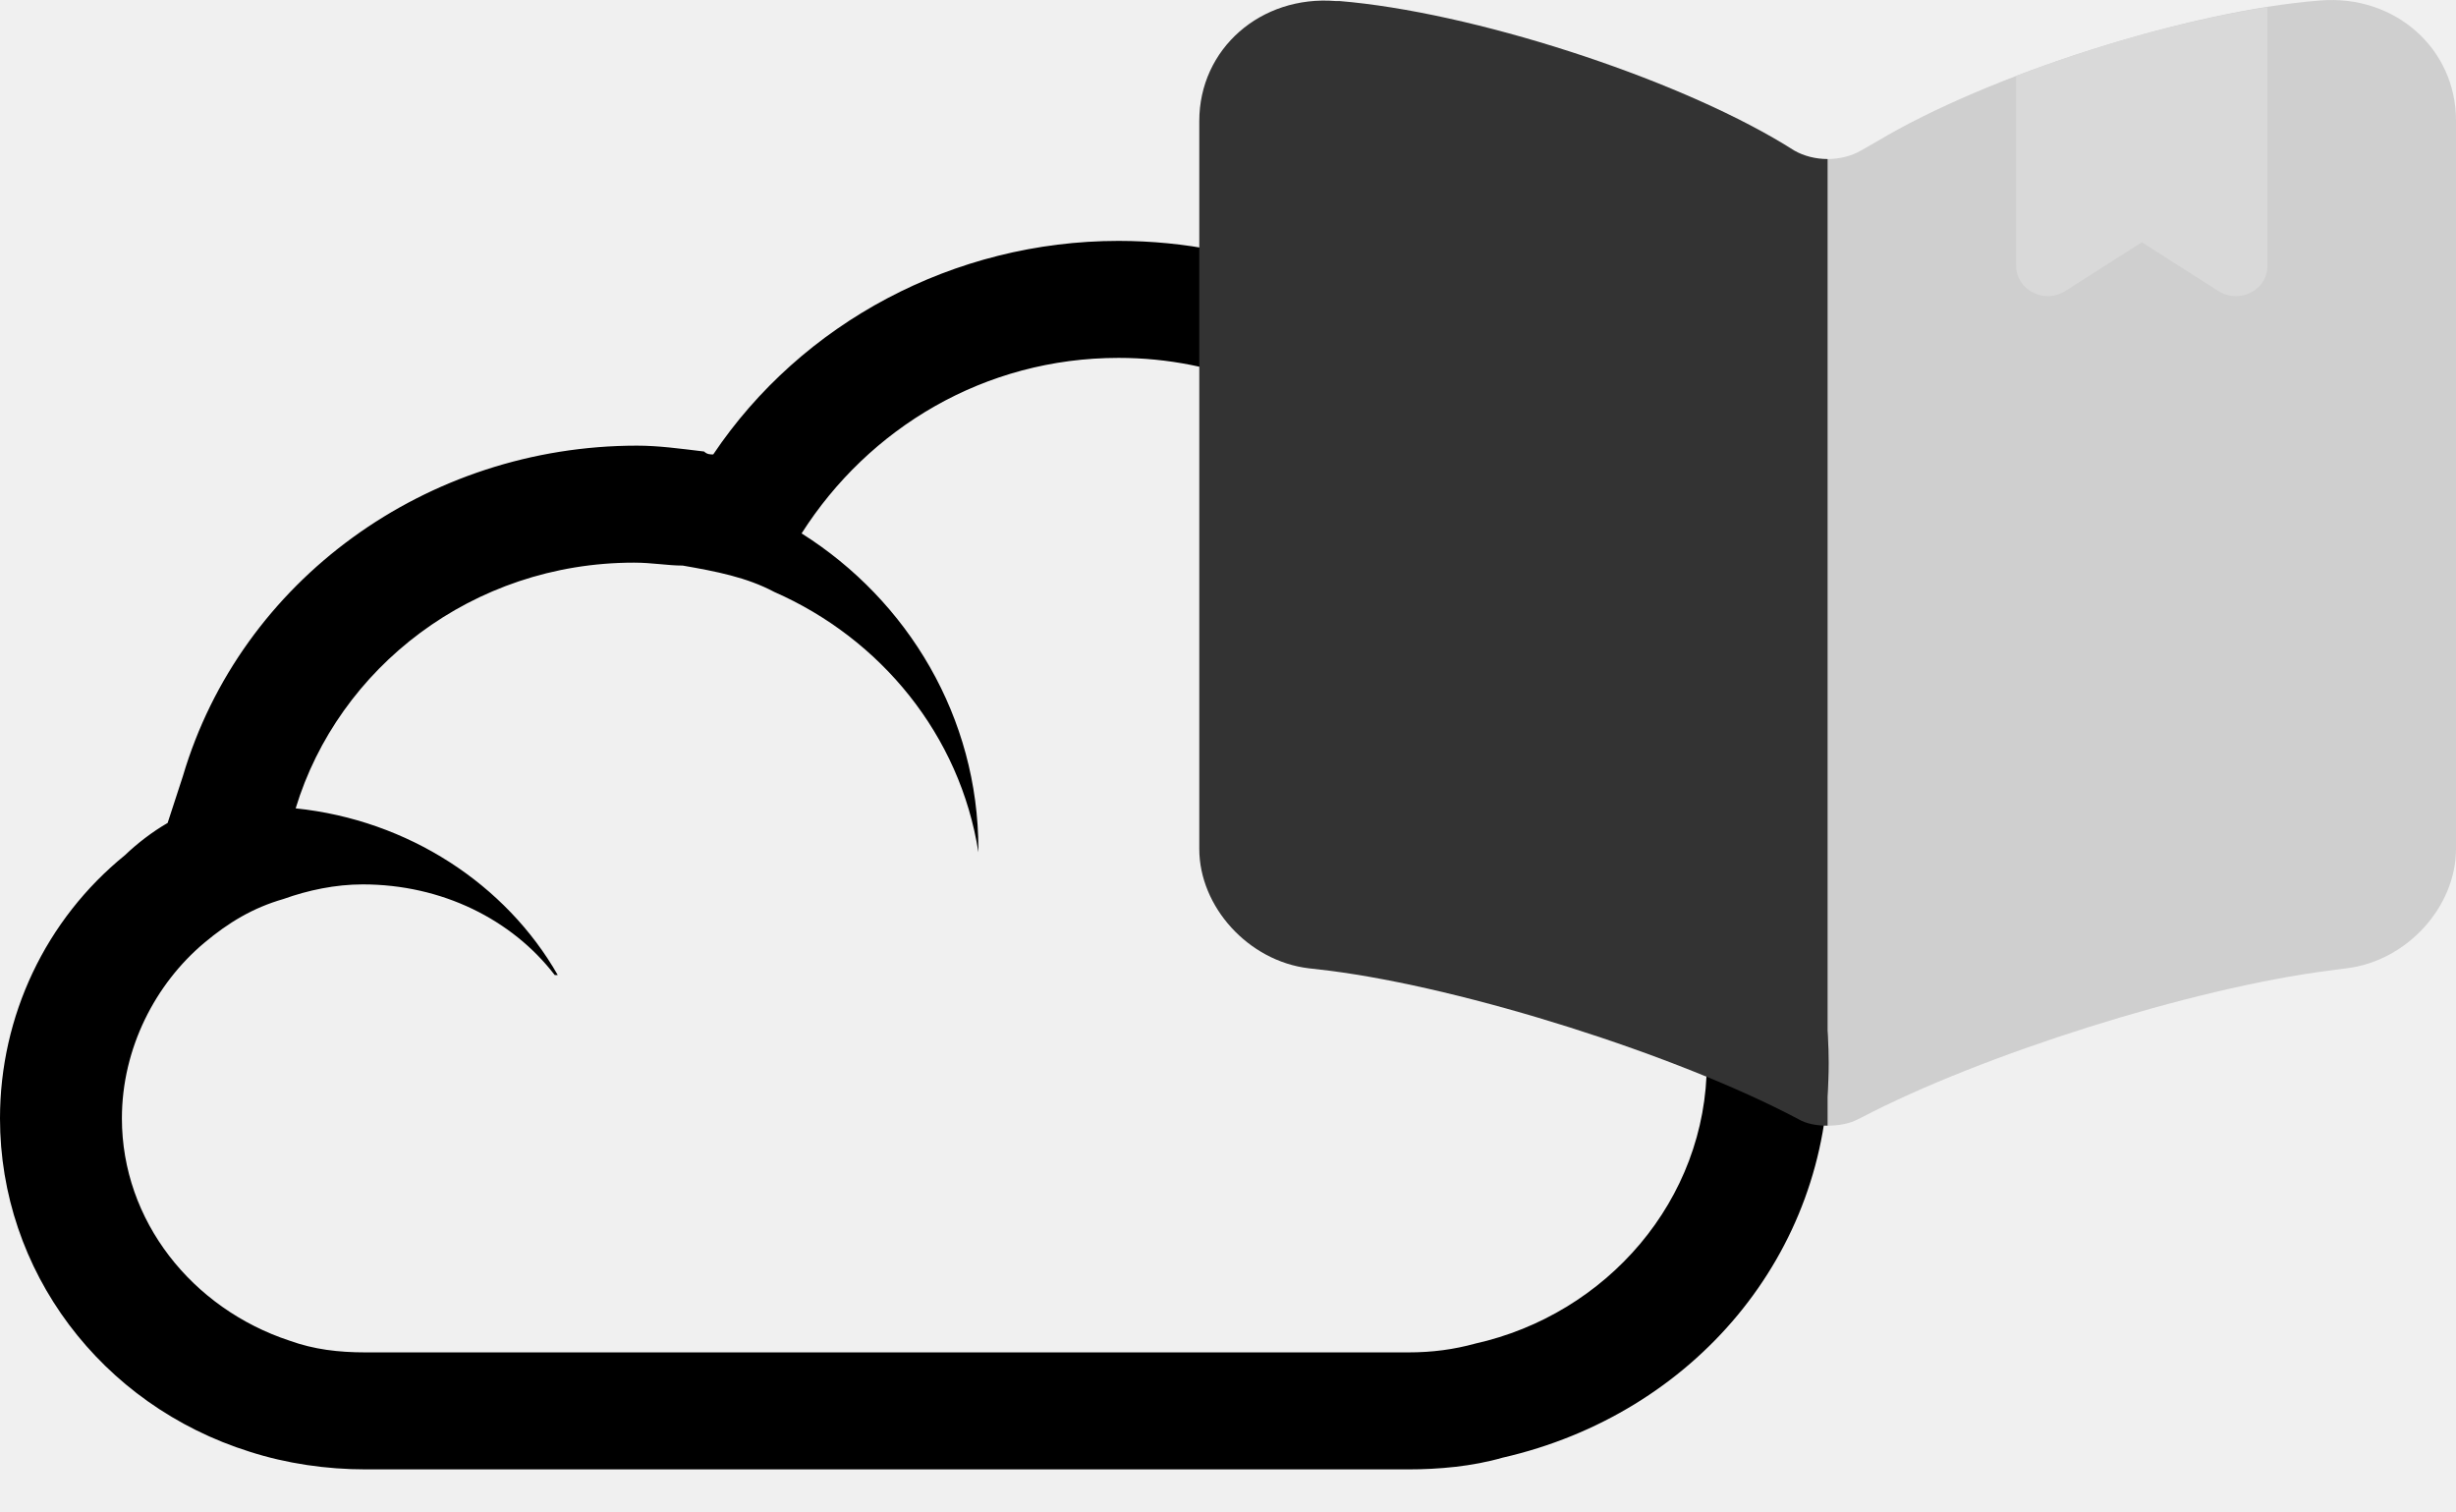
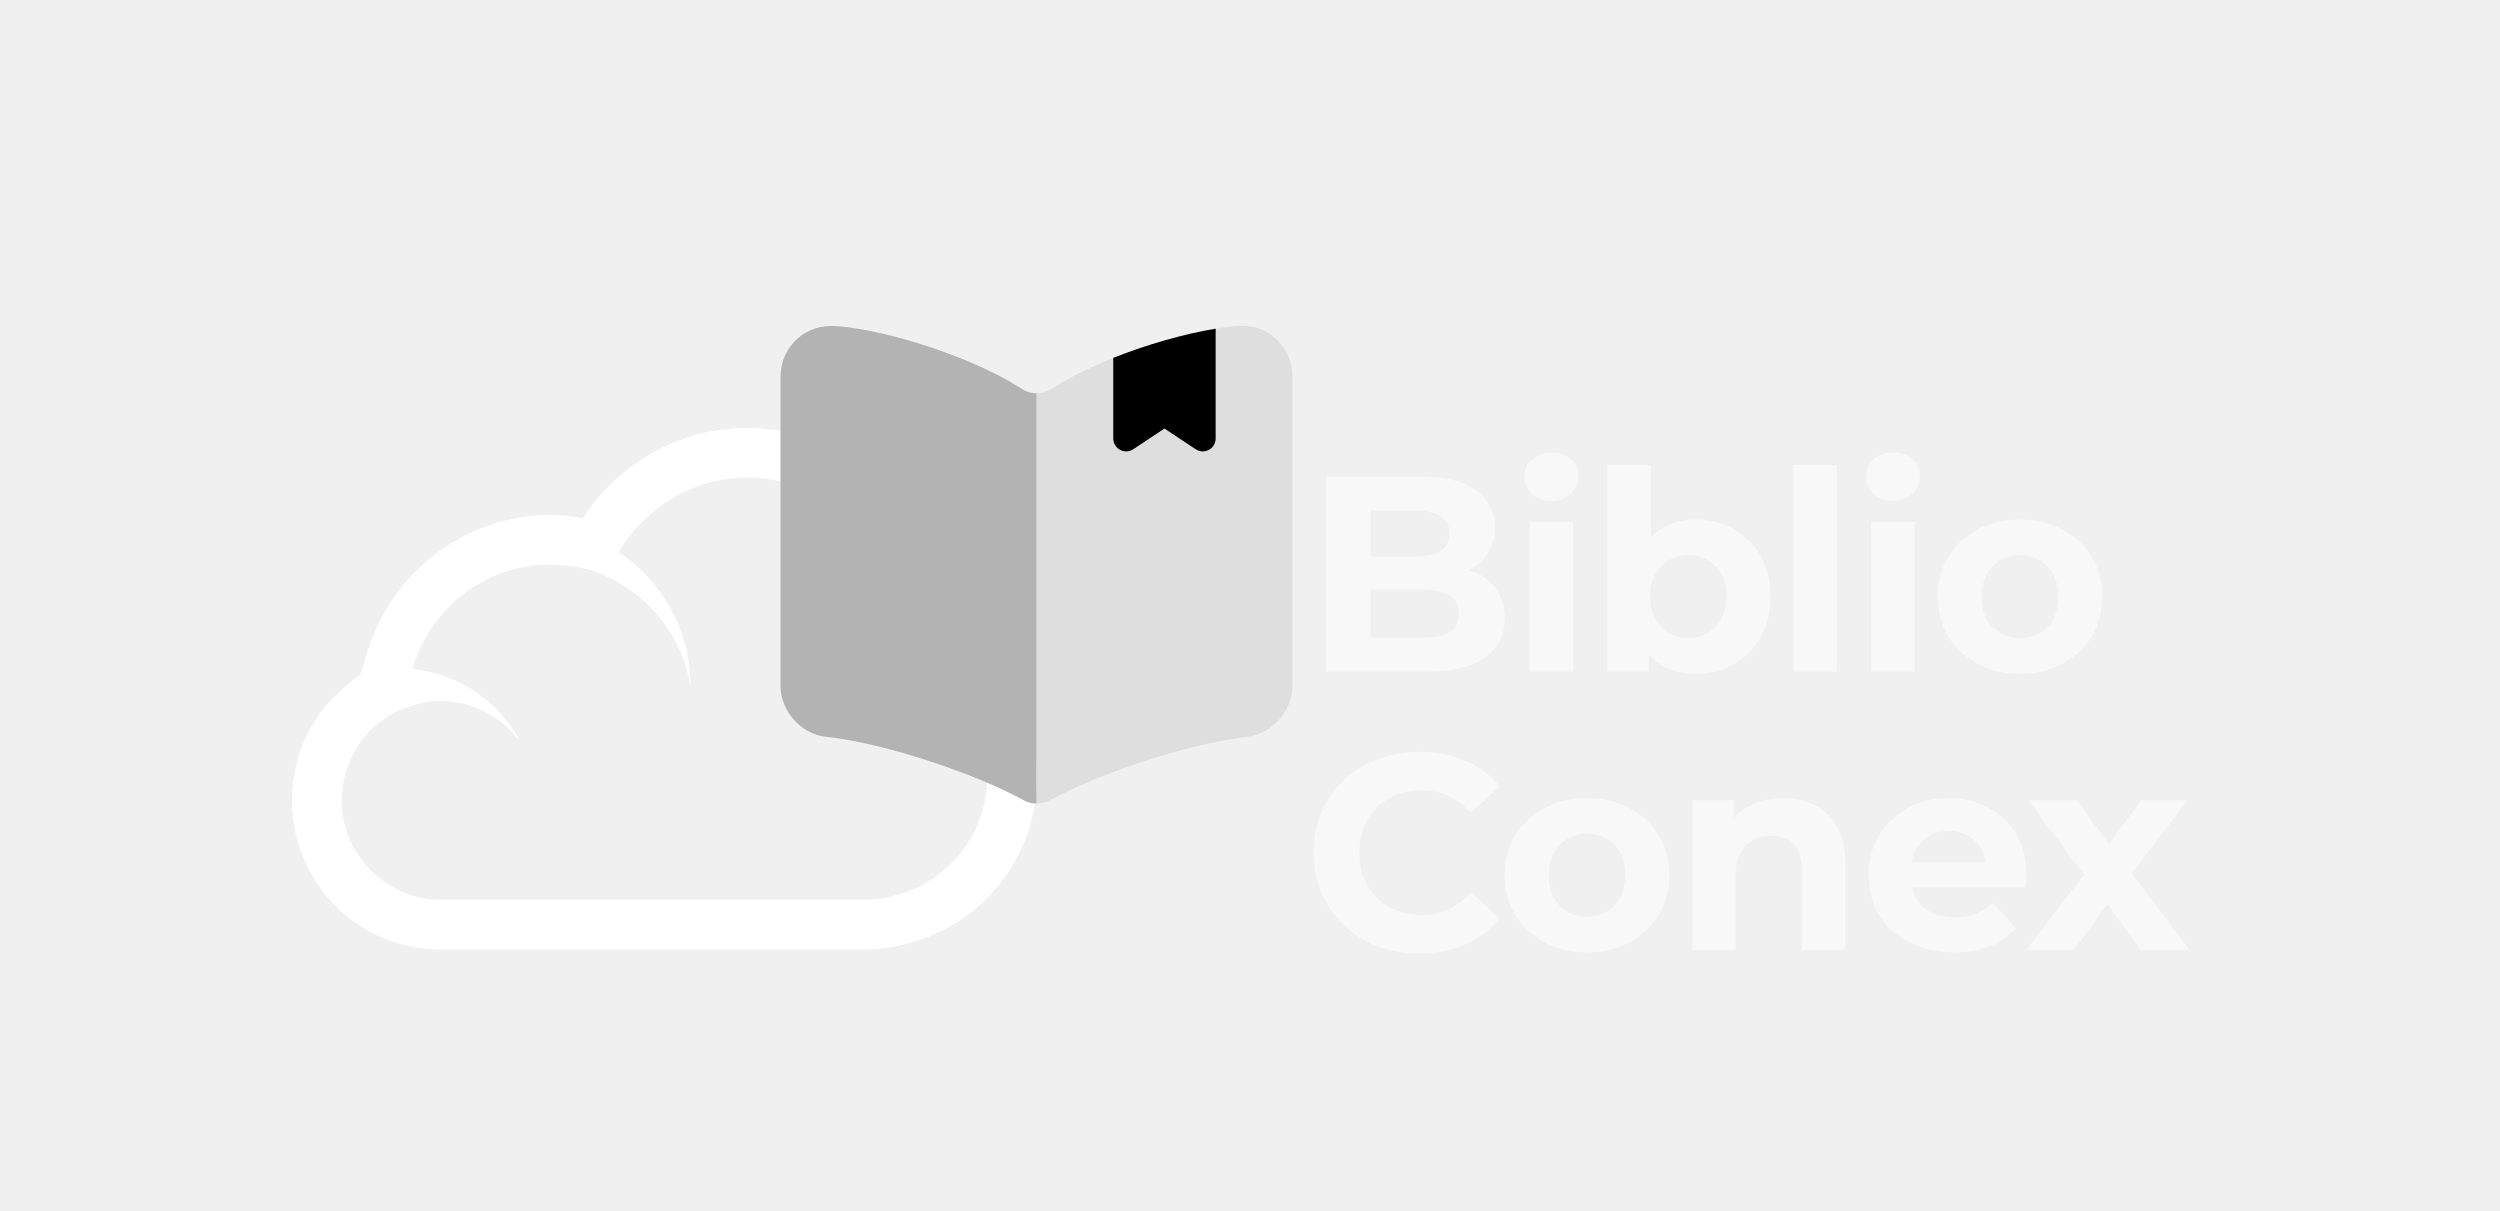
- <svg xmlns="http://www.w3.org/2000/svg" width="52" height="32" viewBox="0 0 52 32" fill="none">
-   <g id="Group 13978">
-     <g id="ð¦ emoji &quot;cloud&quot;">
-       <path id="Vector" d="M23.683 7.577C27.878 7.577 31.234 10.859 31.234 14.822V15.38C29.491 15.504 27.878 16.185 26.652 17.238C27.555 16.742 28.652 16.433 29.814 16.433C30.266 16.433 30.653 16.494 31.04 16.556C31.75 16.68 32.395 16.928 32.976 17.238C34.848 18.29 36.138 20.272 36.138 22.501C36.138 25.412 34.009 27.827 31.234 28.446C30.782 28.57 30.33 28.632 29.814 28.632H7.744C7.163 28.632 6.647 28.57 6.131 28.384C4.066 27.703 2.581 25.845 2.581 23.678C2.581 22.192 3.291 20.829 4.324 19.962C4.84 19.529 5.356 19.219 6.002 19.033C6.518 18.848 7.099 18.724 7.679 18.724C9.357 18.724 10.841 19.467 11.745 20.643H11.809C10.712 18.724 8.647 17.361 6.26 17.114C7.163 14.141 10.002 11.912 13.423 11.912C13.81 11.912 14.133 11.974 14.455 11.974C15.165 12.098 15.81 12.222 16.391 12.531C18.65 13.522 20.328 15.566 20.715 18.043V17.981C20.715 15.194 19.231 12.717 16.972 11.293C18.392 9.063 20.844 7.577 23.683 7.577ZM23.683 5.1C20.199 5.1 16.972 6.834 15.101 9.621C15.036 9.621 14.972 9.621 14.907 9.559C14.391 9.497 13.939 9.435 13.487 9.435C9.035 9.435 5.098 12.284 3.872 16.433L3.549 17.423C3.227 17.609 2.904 17.857 2.646 18.105C0.968 19.467 0 21.51 0 23.678C0 26.898 2.13 29.747 5.292 30.737C6.066 30.985 6.905 31.109 7.744 31.109H29.814C30.459 31.109 31.169 31.047 31.814 30.861C35.88 29.932 38.719 26.526 38.719 22.501C38.719 19.467 36.977 16.618 34.267 15.07L33.88 14.884V14.822C33.815 9.497 29.298 5.1 23.683 5.1Z" fill="black" />
-     </g>
-     <g id="ð¦ icon &quot;book saved&quot;">
-       <g id="Group">
-         <path id="Vector_2" opacity="0.4" d="M38.696 3.367V23.832C38.922 23.832 39.162 23.793 39.348 23.691L39.401 23.666C41.956 22.325 46.412 20.921 49.299 20.551L49.685 20.5C50.962 20.346 52 19.198 52 17.972V2.55C52 1.031 50.709 -0.118 49.126 0.01C46.333 0.227 42.102 1.58 39.734 2.997L39.401 3.188C39.202 3.303 38.949 3.367 38.696 3.367Z" fill="#9E9E9E" />
-         <path id="Vector_3" d="M25.392 2.563V17.972C25.392 19.197 26.43 20.346 27.707 20.5L28.146 20.551C31.046 20.921 35.517 22.338 38.071 23.691C38.244 23.793 38.457 23.832 38.696 23.832V3.367C38.443 3.367 38.191 3.303 37.991 3.188L37.765 3.048C35.397 1.618 31.153 0.252 28.359 0.022H28.279C26.696 -0.105 25.392 1.031 25.392 2.563Z" fill="#333333" />
-         <path id="Vector_4" d="M48.009 0.15V5.627C48.009 6.138 47.423 6.444 46.971 6.163L45.348 5.129L43.725 6.163C43.286 6.444 42.687 6.138 42.687 5.627V1.606C44.43 0.942 46.372 0.406 48.009 0.15Z" fill="#D9D9D9" />
-       </g>
-     </g>
-   </g>
+ <svg xmlns="http://www.w3.org/2000/svg" width="1113" height="539" viewBox="0 0 1113 539" fill="none">
+   <path d="M590.292 299V212.2H632.7C643.612 212.2 651.796 214.267 657.252 218.4C662.791 222.533 665.56 227.989 665.56 234.768C665.56 239.315 664.444 243.283 662.212 246.672C659.98 249.979 656.921 252.541 653.036 254.36C649.151 256.179 644.687 257.088 639.644 257.088L642 252.004C647.456 252.004 652.292 252.913 656.508 254.732C660.724 256.468 663.989 259.072 666.304 262.544C668.701 266.016 669.9 270.273 669.9 275.316C669.9 282.756 666.965 288.584 661.096 292.8C655.227 296.933 646.588 299 635.18 299H590.292ZM610.256 283.872H633.692C638.9 283.872 642.827 283.045 645.472 281.392C648.2 279.656 649.564 276.928 649.564 273.208C649.564 269.571 648.2 266.884 645.472 265.148C642.827 263.329 638.9 262.42 633.692 262.42H608.768V247.788H630.22C635.097 247.788 638.817 246.961 641.38 245.308C644.025 243.572 645.348 240.968 645.348 237.496C645.348 234.107 644.025 231.585 641.38 229.932C638.817 228.196 635.097 227.328 630.22 227.328H610.256V283.872ZM681.016 299V232.288H700.36V299H681.016ZM690.688 222.988C687.134 222.988 684.24 221.955 682.008 219.888C679.776 217.821 678.66 215.259 678.66 212.2C678.66 209.141 679.776 206.579 682.008 204.512C684.24 202.445 687.134 201.412 690.688 201.412C694.243 201.412 697.136 202.404 699.368 204.388C701.6 206.289 702.716 208.769 702.716 211.828C702.716 215.052 701.6 217.739 699.368 219.888C697.219 221.955 694.326 222.988 690.688 222.988ZM755.017 299.992C749.148 299.992 744.105 298.752 739.889 296.272C735.673 293.792 732.449 290.031 730.217 284.988C727.985 279.863 726.869 273.415 726.869 265.644C726.869 257.791 728.027 251.343 730.341 246.3C732.739 241.257 736.045 237.496 740.261 235.016C744.477 232.536 749.396 231.296 755.017 231.296C761.3 231.296 766.921 232.701 771.881 235.512C776.924 238.323 780.892 242.291 783.785 247.416C786.761 252.541 788.249 258.617 788.249 265.644C788.249 272.588 786.761 278.623 783.785 283.748C780.892 288.873 776.924 292.883 771.881 295.776C766.921 298.587 761.3 299.992 755.017 299.992ZM715.585 299V206.992H734.929V245.804L733.689 265.52L734.061 285.36V299H715.585ZM751.669 284.12C754.893 284.12 757.745 283.376 760.225 281.888C762.788 280.4 764.813 278.292 766.301 275.564C767.872 272.753 768.657 269.447 768.657 265.644C768.657 261.759 767.872 258.452 766.301 255.724C764.813 252.996 762.788 250.888 760.225 249.4C757.745 247.912 754.893 247.168 751.669 247.168C748.445 247.168 745.552 247.912 742.989 249.4C740.427 250.888 738.401 252.996 736.913 255.724C735.425 258.452 734.681 261.759 734.681 265.644C734.681 269.447 735.425 272.753 736.913 275.564C738.401 278.292 740.427 280.4 742.989 281.888C745.552 283.376 748.445 284.12 751.669 284.12ZM798.471 299V206.992H817.815V299H798.471ZM833.039 299V232.288H852.383V299H833.039ZM842.711 222.988C839.157 222.988 836.263 221.955 834.031 219.888C831.799 217.821 830.683 215.259 830.683 212.2C830.683 209.141 831.799 206.579 834.031 204.512C836.263 202.445 839.157 201.412 842.711 201.412C846.266 201.412 849.159 202.404 851.391 204.388C853.623 206.289 854.739 208.769 854.739 211.828C854.739 215.052 853.623 217.739 851.391 219.888C849.242 221.955 846.349 222.988 842.711 222.988ZM899.352 299.992C892.243 299.992 885.919 298.504 880.38 295.528C874.924 292.552 870.584 288.501 867.36 283.376C864.219 278.168 862.648 272.257 862.648 265.644C862.648 258.948 864.219 253.037 867.36 247.912C870.584 242.704 874.924 238.653 880.38 235.76C885.919 232.784 892.243 231.296 899.352 231.296C906.379 231.296 912.662 232.784 918.2 235.76C923.739 238.653 928.079 242.663 931.22 247.788C934.362 252.913 935.932 258.865 935.932 265.644C935.932 272.257 934.362 278.168 931.22 283.376C928.079 288.501 923.739 292.552 918.2 295.528C912.662 298.504 906.379 299.992 899.352 299.992ZM899.352 284.12C902.576 284.12 905.47 283.376 908.032 281.888C910.595 280.4 912.62 278.292 914.108 275.564C915.596 272.753 916.34 269.447 916.34 265.644C916.34 261.759 915.596 258.452 914.108 255.724C912.62 252.996 910.595 250.888 908.032 249.4C905.47 247.912 902.576 247.168 899.352 247.168C896.128 247.168 893.235 247.912 890.672 249.4C888.11 250.888 886.043 252.996 884.472 255.724C882.984 258.452 882.24 261.759 882.24 265.644C882.24 269.447 882.984 272.753 884.472 275.564C886.043 278.292 888.11 280.4 890.672 281.888C893.235 283.376 896.128 284.12 899.352 284.12ZM631.832 424.488C625.136 424.488 618.895 423.413 613.108 421.264C607.404 419.032 602.444 415.891 598.228 411.84C594.012 407.789 590.705 403.036 588.308 397.58C585.993 392.124 584.836 386.131 584.836 379.6C584.836 373.069 585.993 367.076 588.308 361.62C590.705 356.164 594.012 351.411 598.228 347.36C602.527 343.309 607.528 340.209 613.232 338.06C618.936 335.828 625.177 334.712 631.956 334.712C639.479 334.712 646.257 336.035 652.292 338.68C658.409 341.243 663.535 345.045 667.668 350.088L654.772 361.992C651.796 358.603 648.489 356.081 644.852 354.428C641.215 352.692 637.247 351.824 632.948 351.824C628.897 351.824 625.177 352.485 621.788 353.808C618.399 355.131 615.464 357.032 612.984 359.512C610.504 361.992 608.561 364.927 607.156 368.316C605.833 371.705 605.172 375.467 605.172 379.6C605.172 383.733 605.833 387.495 607.156 390.884C608.561 394.273 610.504 397.208 612.984 399.688C615.464 402.168 618.399 404.069 621.788 405.392C625.177 406.715 628.897 407.376 632.948 407.376C637.247 407.376 641.215 406.549 644.852 404.896C648.489 403.16 651.796 400.556 654.772 397.084L667.668 408.988C663.535 414.031 658.409 417.875 652.292 420.52C646.257 423.165 639.437 424.488 631.832 424.488ZM706.585 423.992C699.475 423.992 693.151 422.504 687.613 419.528C682.157 416.552 677.817 412.501 674.593 407.376C671.451 402.168 669.881 396.257 669.881 389.644C669.881 382.948 671.451 377.037 674.593 371.912C677.817 366.704 682.157 362.653 687.613 359.76C693.151 356.784 699.475 355.296 706.585 355.296C713.611 355.296 719.894 356.784 725.433 359.76C730.971 362.653 735.311 366.663 738.453 371.788C741.594 376.913 743.165 382.865 743.165 389.644C743.165 396.257 741.594 402.168 738.453 407.376C735.311 412.501 730.971 416.552 725.433 419.528C719.894 422.504 713.611 423.992 706.585 423.992ZM706.585 408.12C709.809 408.12 712.702 407.376 715.265 405.888C717.827 404.4 719.853 402.292 721.341 399.564C722.829 396.753 723.573 393.447 723.573 389.644C723.573 385.759 722.829 382.452 721.341 379.724C719.853 376.996 717.827 374.888 715.265 373.4C712.702 371.912 709.809 371.168 706.585 371.168C703.361 371.168 700.467 371.912 697.905 373.4C695.342 374.888 693.275 376.996 691.705 379.724C690.217 382.452 689.473 385.759 689.473 389.644C689.473 393.447 690.217 396.753 691.705 399.564C693.275 402.292 695.342 404.4 697.905 405.888C700.467 407.376 703.361 408.12 706.585 408.12ZM793.915 355.296C799.205 355.296 803.917 356.371 808.051 358.52C812.267 360.587 815.573 363.811 817.971 368.192C820.368 372.491 821.567 378.029 821.567 384.808V423H802.223V387.784C802.223 382.411 801.024 378.443 798.627 375.88C796.312 373.317 793.005 372.036 788.707 372.036C785.648 372.036 782.879 372.697 780.399 374.02C778.001 375.26 776.1 377.203 774.695 379.848C773.372 382.493 772.711 385.883 772.711 390.016V423H753.367V356.288H771.843V374.764L768.371 369.184C770.768 364.72 774.199 361.289 778.663 358.892C783.127 356.495 788.211 355.296 793.915 355.296ZM869.965 423.992C862.36 423.992 855.664 422.504 849.877 419.528C844.173 416.552 839.751 412.501 836.609 407.376C833.468 402.168 831.897 396.257 831.897 389.644C831.897 382.948 833.427 377.037 836.485 371.912C839.627 366.704 843.884 362.653 849.257 359.76C854.631 356.784 860.707 355.296 867.485 355.296C874.016 355.296 879.885 356.701 885.093 359.512C890.384 362.24 894.559 366.208 897.617 371.416C900.676 376.541 902.205 382.7 902.205 389.892C902.205 390.636 902.164 391.504 902.081 392.496C901.999 393.405 901.916 394.273 901.833 395.1H847.645V383.816H891.665L884.225 387.164C884.225 383.692 883.523 380.675 882.117 378.112C880.712 375.549 878.769 373.565 876.289 372.16C873.809 370.672 870.916 369.928 867.609 369.928C864.303 369.928 861.368 370.672 858.805 372.16C856.325 373.565 854.383 375.591 852.977 378.236C851.572 380.799 850.869 383.857 850.869 387.412V390.388C850.869 394.025 851.655 397.249 853.225 400.06C854.879 402.788 857.152 404.896 860.045 406.384C863.021 407.789 866.493 408.492 870.461 408.492C874.016 408.492 877.116 407.955 879.761 406.88C882.489 405.805 884.969 404.193 887.201 402.044L897.493 413.204C894.435 416.676 890.591 419.363 885.961 421.264C881.332 423.083 876 423.992 869.965 423.992ZM902.107 423L931.991 383.816L931.619 394.48L902.975 356.288H924.675L942.779 381.212L934.595 381.46L953.319 356.288H973.903L945.135 394.108V383.692L974.895 423H952.947L933.975 396.464L942.035 397.58L923.187 423H902.107Z" fill="#F8F8F8" />
+   <path d="M332.853 212.631C368.78 212.631 397.522 241.925 397.522 277.3V282.275C382.598 283.38 368.78 289.46 358.278 298.857C366.016 294.435 375.413 291.671 385.362 291.671C389.231 291.671 392.548 292.224 395.864 292.777C401.944 293.882 407.471 296.093 412.446 298.857C428.475 308.253 439.53 325.941 439.53 345.839C439.53 371.817 421.29 393.374 397.522 398.901C393.653 400.007 389.784 400.559 385.362 400.559H196.328C191.353 400.559 186.931 400.007 182.51 398.348C164.822 392.268 152.109 375.686 152.109 356.341C152.109 343.075 158.189 330.915 167.033 323.177C171.455 319.308 175.877 316.544 181.404 314.886C185.826 313.228 190.8 312.122 195.775 312.122C210.146 312.122 222.859 318.755 230.597 329.257H231.15C221.753 312.122 204.066 299.962 183.615 297.751C191.353 271.22 215.673 251.322 244.968 251.322C248.285 251.322 251.048 251.874 253.812 251.874C259.892 252.98 265.419 254.085 270.394 256.849C289.739 265.693 304.11 283.933 307.427 306.042V305.489C307.427 280.617 294.714 258.507 275.368 245.794C287.529 225.896 308.532 212.631 332.853 212.631ZM332.853 190.521C303.005 190.521 275.368 205.998 259.339 230.871C258.786 230.871 258.234 230.871 257.681 230.318C253.259 229.765 249.39 229.212 245.521 229.212C207.382 229.212 173.666 254.638 163.164 291.671L160.4 300.515C157.637 302.173 154.873 304.384 152.662 306.595C138.291 318.755 130 336.995 130 356.341C130 385.083 148.24 410.508 175.324 419.352C181.957 421.563 189.142 422.669 196.328 422.669H385.362C390.889 422.669 396.969 422.116 402.497 420.458C437.319 412.167 461.639 381.766 461.639 345.839C461.639 318.755 446.715 293.329 423.5 279.511L420.184 277.853V277.3C419.631 229.765 380.94 190.521 332.853 190.521Z" fill="white" />
+   <path opacity="0.4" d="M461.44 175.055V357.714C463.377 357.714 465.428 357.372 467.023 356.461L467.479 356.233C489.357 344.268 527.53 331.734 552.257 328.43L555.561 327.974C566.5 326.606 575.388 316.351 575.388 305.412V167.762C575.388 154.202 564.335 143.947 550.775 145.087C526.846 147.024 490.611 159.102 470.328 171.751L467.479 173.46C465.77 174.485 463.605 175.055 461.44 175.055Z" fill="#C4C4C4" />
+   <path d="M347.492 167.874V305.41C347.492 316.349 356.38 326.604 367.319 327.972L371.079 328.427C395.92 331.732 434.207 344.38 456.084 356.459C457.566 357.37 459.389 357.713 461.44 357.713V175.053C459.275 175.053 457.11 174.483 455.401 173.458L453.464 172.204C433.181 159.442 396.831 147.25 372.902 145.199H372.218C358.658 144.059 347.492 154.201 347.492 167.874Z" fill="#B3B3B3" />
+   <path d="M541.203 146.341V195.224C541.203 199.782 536.19 202.517 532.315 200.01L518.414 190.78L504.512 200.01C500.752 202.517 495.624 199.782 495.624 195.224V159.33C510.551 153.405 527.188 148.62 541.203 146.341Z" fill="black" />
</svg>
